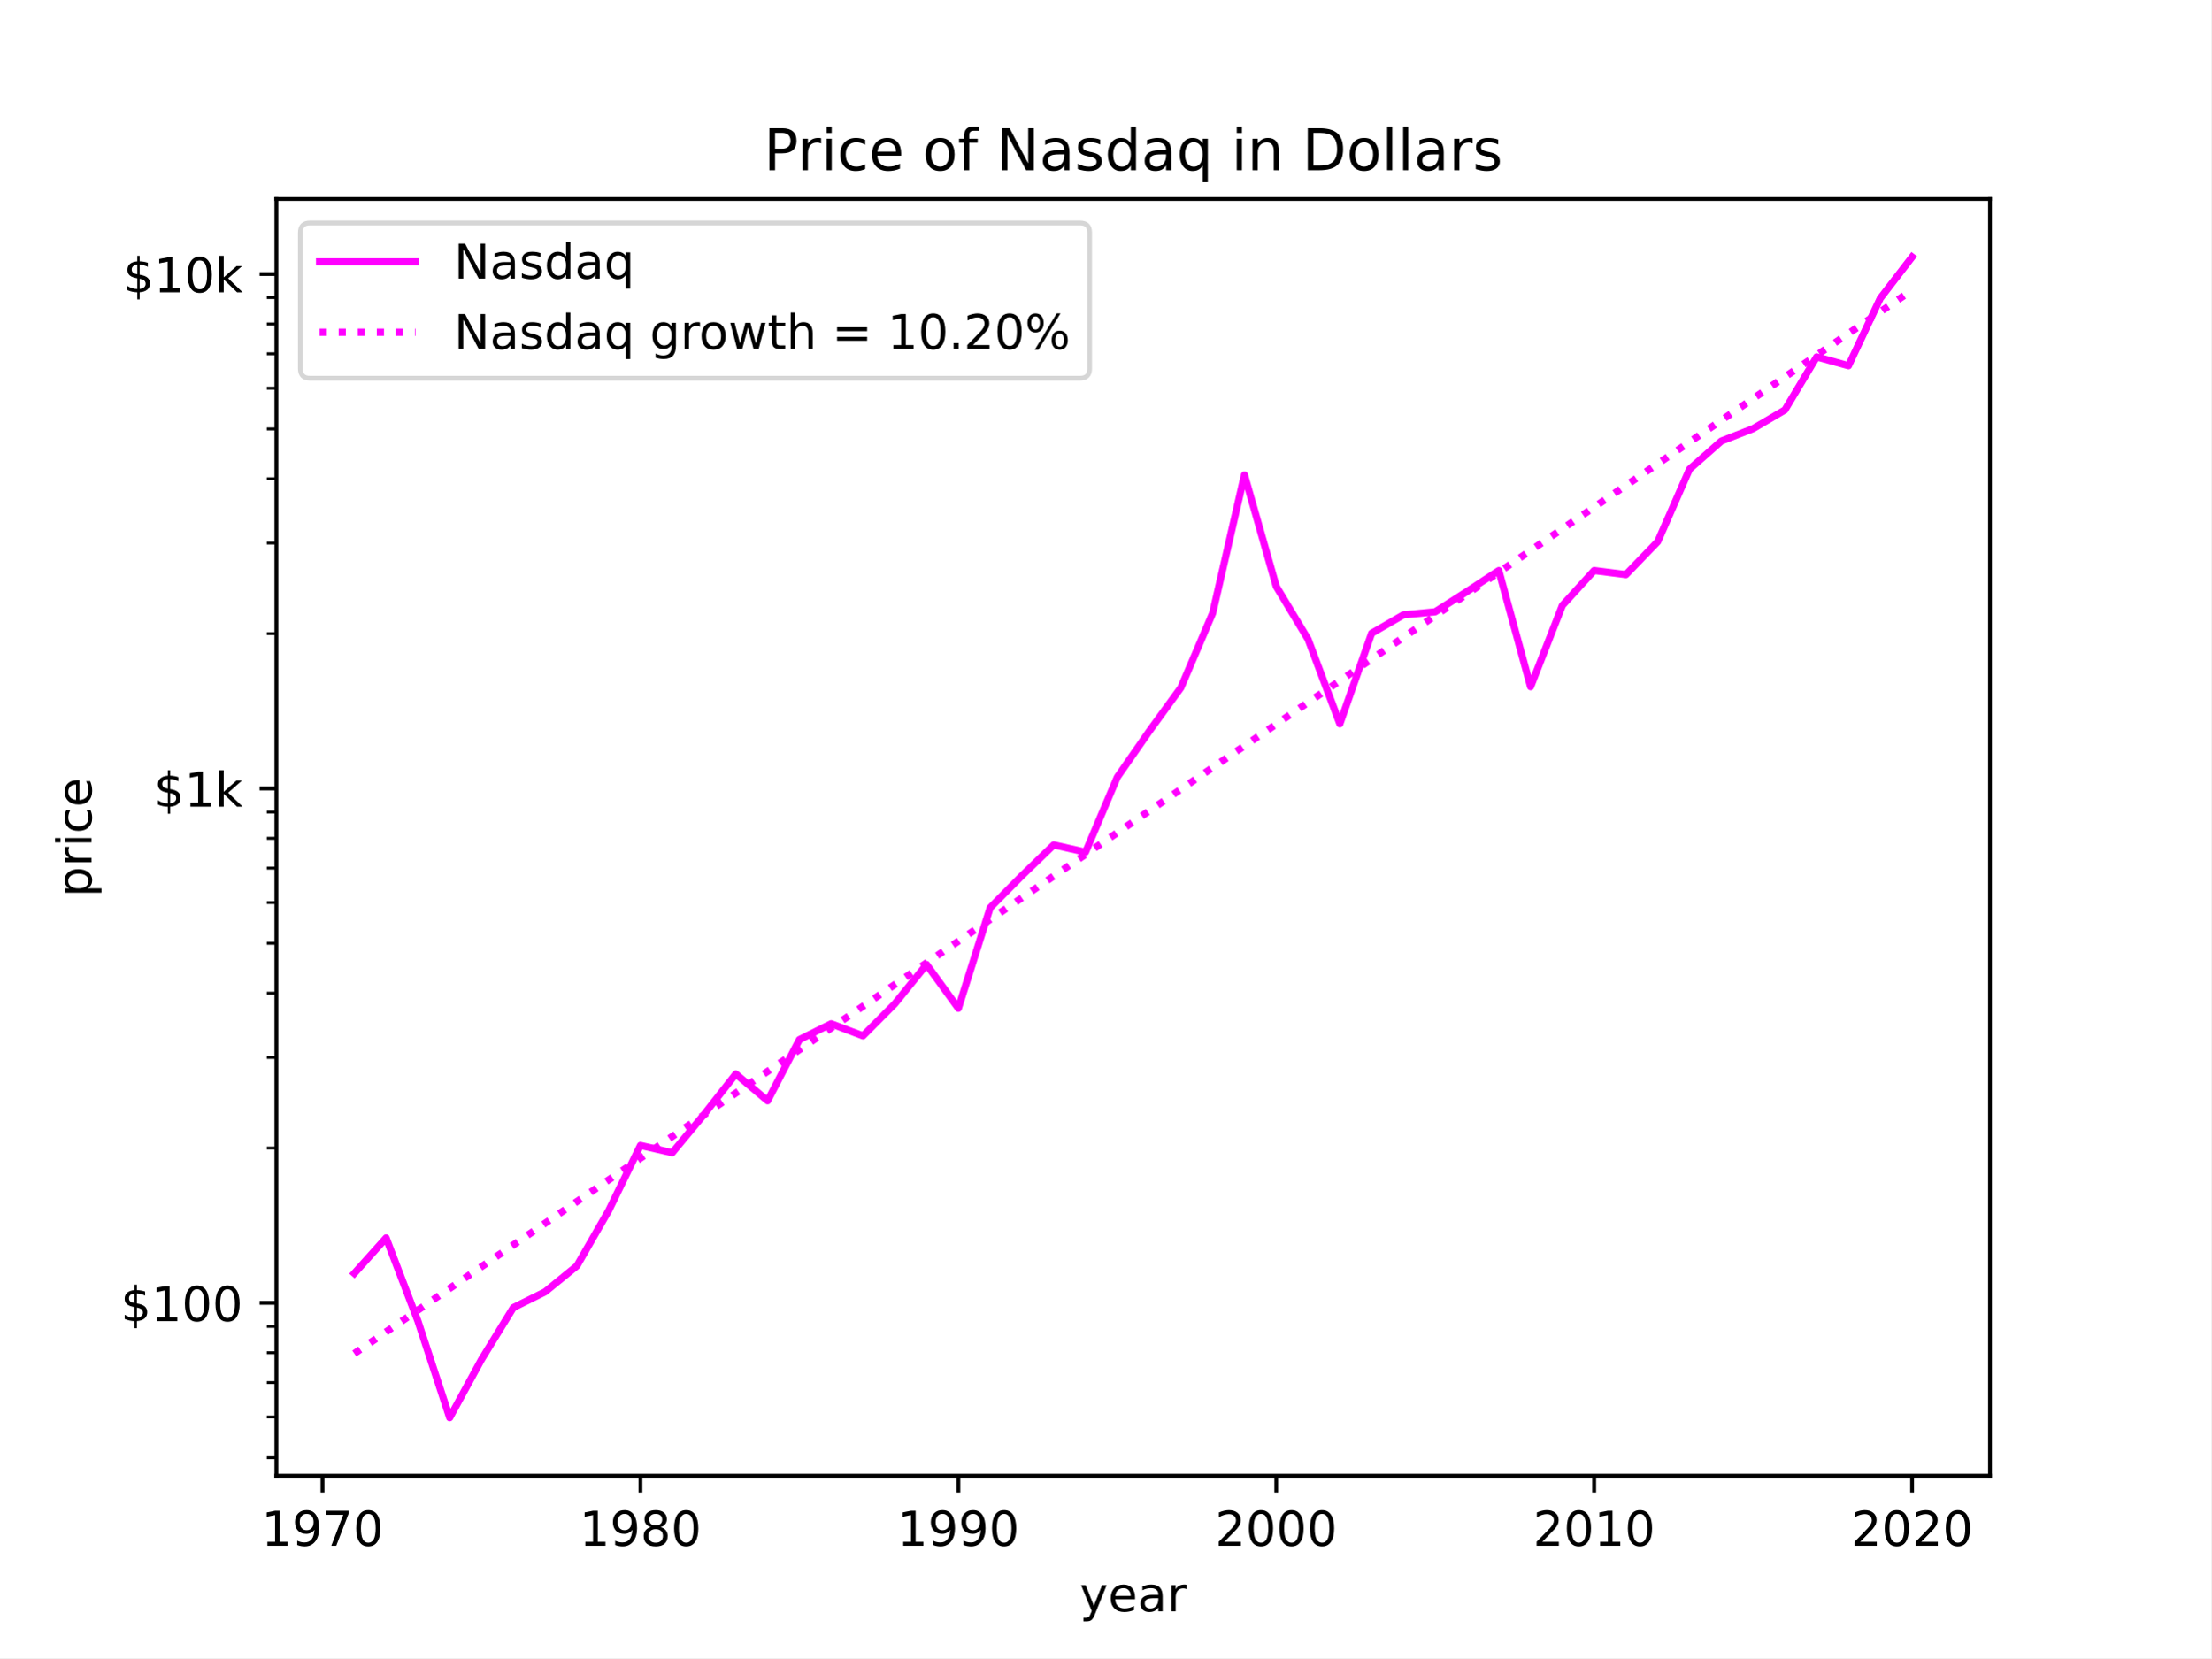
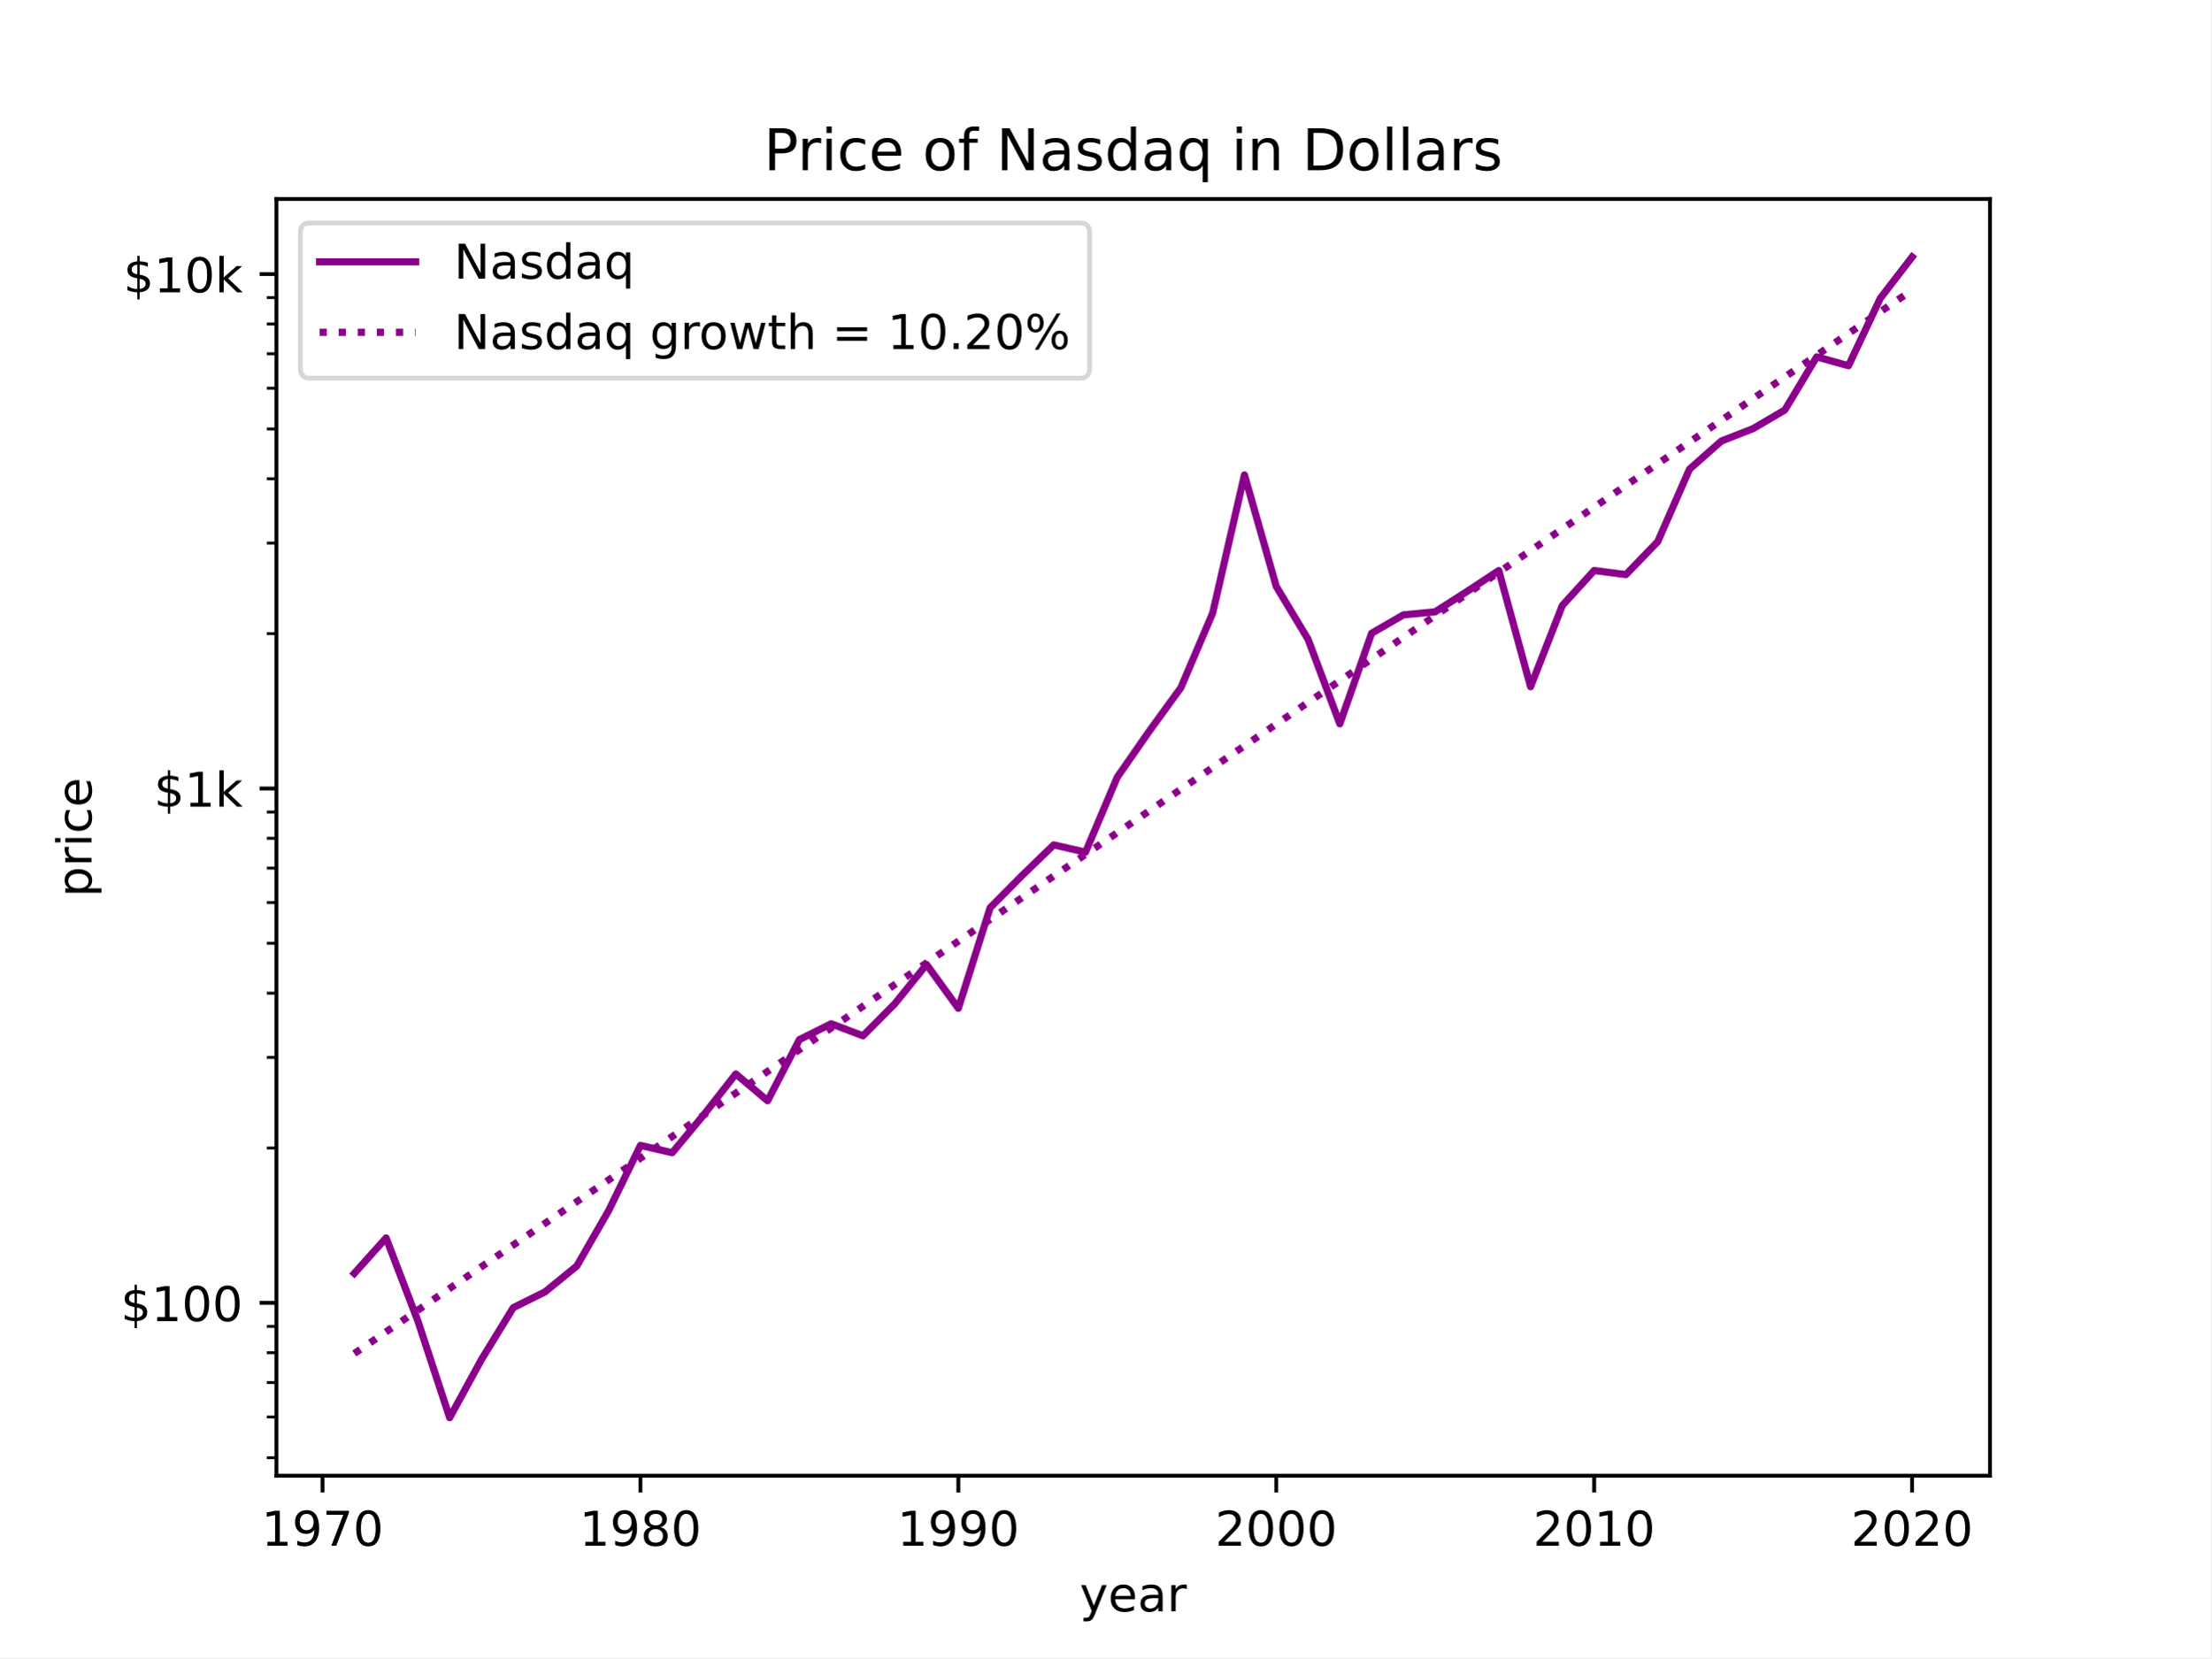
<svg xmlns="http://www.w3.org/2000/svg" xmlns:xlink="http://www.w3.org/1999/xlink" height="345.6pt" version="1.1" viewBox="0 0 460.8 345.6" width="460.8pt">
  <defs>
    <style type="text/css">
*{stroke-linecap:butt;stroke-linejoin:round;}
  </style>
  </defs>
  <g id="figure_1">
    <g id="patch_1">
      <path d="M 0 345.6  L 460.8 345.6  L 460.8 0  L 0 0  z " style="fill:#ffffff;" />
    </g>
    <g id="axes_1">
      <g id="patch_2">
        <path d="M 57.6 307.584  L 414.72 307.584  L 414.72 41.472  L 57.6 41.472  z " style="fill:#ffffff;" />
      </g>
      <g id="matplotlib.axis_1">
        <g id="xtick_1">
          <g id="line2d_1">
            <defs>
-               <path d="M 0 0  L 0 3.5  " id="m832fbf9aad" style="stroke:#000000;stroke-width:0.8;" />
-             </defs>
-             <g>
-               <use style="stroke:#000000;stroke-width:0.8;" x="67.207" xlink:href="#m832fbf9aad" y="307.584" />
+               <path d="M 0 0  L 0 3.5  " id="m0e9dfdb97e" style="stroke:#000000;stroke-width:0.8;" />
+             </defs>
+             <g>
+               <use style="stroke:#000000;stroke-width:0.8;" x="67.207" xlink:href="#m0e9dfdb97e" y="307.584" />
            </g>
          </g>
          <g id="text_1">
            <defs>
              <path d="M 12.406 8.297  L 28.516 8.297  L 28.516 63.922  L 10.984 60.406  L 10.984 69.391  L 28.422 72.906  L 38.281 72.906  L 38.281 8.297  L 54.391 8.297  L 54.391 0  L 12.406 0  z " id="DejaVuSans-49" />
              <path d="M 10.984 1.516  L 10.984 10.5  Q 14.703 8.734 18.5 7.812  Q 22.312 6.891 25.984 6.891  Q 35.75 6.891 40.891 13.453  Q 46.047 20.016 46.781 33.406  Q 43.953 29.203 39.594 26.953  Q 35.25 24.703 29.984 24.703  Q 19.047 24.703 12.672 31.312  Q 6.297 37.938 6.297 49.422  Q 6.297 60.641 12.938 67.422  Q 19.578 74.219 30.609 74.219  Q 43.266 74.219 49.922 64.516  Q 56.594 54.828 56.594 36.375  Q 56.594 19.141 48.406 8.859  Q 40.234 -1.422 26.422 -1.422  Q 22.703 -1.422 18.891 -0.688  Q 15.094 0.047 10.984 1.516  z M 30.609 32.422  Q 37.25 32.422 41.125 36.953  Q 45.016 41.5 45.016 49.422  Q 45.016 57.281 41.125 61.844  Q 37.25 66.406 30.609 66.406  Q 23.969 66.406 20.094 61.844  Q 16.219 57.281 16.219 49.422  Q 16.219 41.5 20.094 36.953  Q 23.969 32.422 30.609 32.422  z " id="DejaVuSans-57" />
              <path d="M 8.203 72.906  L 55.078 72.906  L 55.078 68.703  L 28.609 0  L 18.312 0  L 43.219 64.594  L 8.203 64.594  z " id="DejaVuSans-55" />
              <path d="M 31.781 66.406  Q 24.172 66.406 20.328 58.906  Q 16.5 51.422 16.5 36.375  Q 16.5 21.391 20.328 13.891  Q 24.172 6.391 31.781 6.391  Q 39.453 6.391 43.281 13.891  Q 47.125 21.391 47.125 36.375  Q 47.125 51.422 43.281 58.906  Q 39.453 66.406 31.781 66.406  z M 31.781 74.219  Q 44.047 74.219 50.516 64.516  Q 56.984 54.828 56.984 36.375  Q 56.984 17.969 50.516 8.266  Q 44.047 -1.422 31.781 -1.422  Q 19.531 -1.422 13.062 8.266  Q 6.594 17.969 6.594 36.375  Q 6.594 54.828 13.062 64.516  Q 19.531 74.219 31.781 74.219  z " id="DejaVuSans-48" />
            </defs>
            <g transform="translate(54.48212 322.1824)scale(0.1 -0.1)">
              <use xlink:href="#DejaVuSans-49" />
              <use x="63.623" xlink:href="#DejaVuSans-57" />
              <use x="127.246" xlink:href="#DejaVuSans-55" />
              <use x="190.869" xlink:href="#DejaVuSans-48" />
            </g>
          </g>
        </g>
        <g id="xtick_2">
          <g id="line2d_2">
            <g>
-               <use style="stroke:#000000;stroke-width:0.8;" x="133.463" xlink:href="#m832fbf9aad" y="307.584" />
+               <use style="stroke:#000000;stroke-width:0.8;" x="133.463" xlink:href="#m0e9dfdb97e" y="307.584" />
            </g>
          </g>
          <g id="text_2">
            <defs>
              <path d="M 31.781 34.625  Q 24.75 34.625 20.719 30.859  Q 16.703 27.094 16.703 20.516  Q 16.703 13.922 20.719 10.156  Q 24.75 6.391 31.781 6.391  Q 38.812 6.391 42.859 10.172  Q 46.922 13.969 46.922 20.516  Q 46.922 27.094 42.891 30.859  Q 38.875 34.625 31.781 34.625  z M 21.922 38.812  Q 15.578 40.375 12.031 44.719  Q 8.5 49.078 8.5 55.328  Q 8.5 64.062 14.719 69.141  Q 20.953 74.219 31.781 74.219  Q 42.672 74.219 48.875 69.141  Q 55.078 64.062 55.078 55.328  Q 55.078 49.078 51.531 44.719  Q 48 40.375 41.703 38.812  Q 48.828 37.156 52.797 32.312  Q 56.781 27.484 56.781 20.516  Q 56.781 9.906 50.312 4.234  Q 43.844 -1.422 31.781 -1.422  Q 19.734 -1.422 13.25 4.234  Q 6.781 9.906 6.781 20.516  Q 6.781 27.484 10.781 32.312  Q 14.797 37.156 21.922 38.812  z M 18.312 54.391  Q 18.312 48.734 21.844 45.562  Q 25.391 42.391 31.781 42.391  Q 38.141 42.391 41.719 45.562  Q 45.312 48.734 45.312 54.391  Q 45.312 60.062 41.719 63.234  Q 38.141 66.406 31.781 66.406  Q 25.391 66.406 21.844 63.234  Q 18.312 60.062 18.312 54.391  z " id="DejaVuSans-56" />
            </defs>
            <g transform="translate(120.7382 322.1824)scale(0.1 -0.1)">
              <use xlink:href="#DejaVuSans-49" />
              <use x="63.623" xlink:href="#DejaVuSans-57" />
              <use x="127.246" xlink:href="#DejaVuSans-56" />
              <use x="190.869" xlink:href="#DejaVuSans-48" />
            </g>
          </g>
        </g>
        <g id="xtick_3">
          <g id="line2d_3">
            <g>
-               <use style="stroke:#000000;stroke-width:0.8;" x="199.719" xlink:href="#m832fbf9aad" y="307.584" />
+               <use style="stroke:#000000;stroke-width:0.8;" x="199.719" xlink:href="#m0e9dfdb97e" y="307.584" />
            </g>
          </g>
          <g id="text_3">
            <g transform="translate(186.9942 322.1824)scale(0.1 -0.1)">
              <use xlink:href="#DejaVuSans-49" />
              <use x="63.623" xlink:href="#DejaVuSans-57" />
              <use x="127.246" xlink:href="#DejaVuSans-57" />
              <use x="190.869" xlink:href="#DejaVuSans-48" />
            </g>
          </g>
        </g>
        <g id="xtick_4">
          <g id="line2d_4">
            <g>
-               <use style="stroke:#000000;stroke-width:0.8;" x="265.975" xlink:href="#m832fbf9aad" y="307.584" />
+               <use style="stroke:#000000;stroke-width:0.8;" x="265.975" xlink:href="#m0e9dfdb97e" y="307.584" />
            </g>
          </g>
          <g id="text_4">
            <defs>
              <path d="M 19.188 8.297  L 53.609 8.297  L 53.609 0  L 7.328 0  L 7.328 8.297  Q 12.938 14.109 22.625 23.891  Q 32.328 33.688 34.812 36.531  Q 39.547 41.844 41.422 45.531  Q 43.312 49.219 43.312 52.781  Q 43.312 58.594 39.234 62.25  Q 35.156 65.922 28.609 65.922  Q 23.969 65.922 18.812 64.312  Q 13.672 62.703 7.812 59.422  L 7.812 69.391  Q 13.766 71.781 18.938 73  Q 24.125 74.219 28.422 74.219  Q 39.75 74.219 46.484 68.547  Q 53.219 62.891 53.219 53.422  Q 53.219 48.922 51.531 44.891  Q 49.859 40.875 45.406 35.406  Q 44.188 33.984 37.641 27.219  Q 31.109 20.453 19.188 8.297  z " id="DejaVuSans-50" />
            </defs>
            <g transform="translate(253.2502 322.1824)scale(0.1 -0.1)">
              <use xlink:href="#DejaVuSans-50" />
              <use x="63.623" xlink:href="#DejaVuSans-48" />
              <use x="127.246" xlink:href="#DejaVuSans-48" />
              <use x="190.869" xlink:href="#DejaVuSans-48" />
            </g>
          </g>
        </g>
        <g id="xtick_5">
          <g id="line2d_5">
            <g>
-               <use style="stroke:#000000;stroke-width:0.8;" x="332.231" xlink:href="#m832fbf9aad" y="307.584" />
+               <use style="stroke:#000000;stroke-width:0.8;" x="332.231" xlink:href="#m0e9dfdb97e" y="307.584" />
            </g>
          </g>
          <g id="text_5">
            <g transform="translate(319.5062 322.1824)scale(0.1 -0.1)">
              <use xlink:href="#DejaVuSans-50" />
              <use x="63.623" xlink:href="#DejaVuSans-48" />
              <use x="127.246" xlink:href="#DejaVuSans-49" />
              <use x="190.869" xlink:href="#DejaVuSans-48" />
            </g>
          </g>
        </g>
        <g id="xtick_6">
          <g id="line2d_6">
            <g>
-               <use style="stroke:#000000;stroke-width:0.8;" x="398.487" xlink:href="#m832fbf9aad" y="307.584" />
+               <use style="stroke:#000000;stroke-width:0.8;" x="398.487" xlink:href="#m0e9dfdb97e" y="307.584" />
            </g>
          </g>
          <g id="text_6">
            <g transform="translate(385.7623 322.1824)scale(0.1 -0.1)">
              <use xlink:href="#DejaVuSans-50" />
              <use x="63.623" xlink:href="#DejaVuSans-48" />
              <use x="127.246" xlink:href="#DejaVuSans-50" />
              <use x="190.869" xlink:href="#DejaVuSans-48" />
            </g>
          </g>
        </g>
        <g id="text_7">
          <defs>
            <path d="M 32.172 -5.078  Q 28.375 -14.844 24.75 -17.812  Q 21.141 -20.797 15.094 -20.797  L 7.906 -20.797  L 7.906 -13.281  L 13.188 -13.281  Q 16.891 -13.281 18.938 -11.516  Q 21 -9.766 23.484 -3.219  L 25.094 0.875  L 2.984 54.688  L 12.5 54.688  L 29.594 11.922  L 46.688 54.688  L 56.203 54.688  z " id="DejaVuSans-121" />
            <path d="M 56.203 29.594  L 56.203 25.203  L 14.891 25.203  Q 15.484 15.922 20.484 11.062  Q 25.484 6.203 34.422 6.203  Q 39.594 6.203 44.453 7.469  Q 49.312 8.734 54.109 11.281  L 54.109 2.781  Q 49.266 0.734 44.188 -0.344  Q 39.109 -1.422 33.891 -1.422  Q 20.797 -1.422 13.156 6.188  Q 5.516 13.812 5.516 26.812  Q 5.516 40.234 12.766 48.109  Q 20.016 56 32.328 56  Q 43.359 56 49.781 48.891  Q 56.203 41.797 56.203 29.594  z M 47.219 32.234  Q 47.125 39.594 43.094 43.984  Q 39.062 48.391 32.422 48.391  Q 24.906 48.391 20.391 44.141  Q 15.875 39.891 15.188 32.172  z " id="DejaVuSans-101" />
            <path d="M 34.281 27.484  Q 23.391 27.484 19.188 25  Q 14.984 22.516 14.984 16.5  Q 14.984 11.719 18.141 8.906  Q 21.297 6.109 26.703 6.109  Q 34.188 6.109 38.703 11.406  Q 43.219 16.703 43.219 25.484  L 43.219 27.484  z M 52.203 31.203  L 52.203 0  L 43.219 0  L 43.219 8.297  Q 40.141 3.328 35.547 0.953  Q 30.953 -1.422 24.312 -1.422  Q 15.922 -1.422 10.953 3.297  Q 6 8.016 6 15.922  Q 6 25.141 12.172 29.828  Q 18.359 34.516 30.609 34.516  L 43.219 34.516  L 43.219 35.406  Q 43.219 41.609 39.141 45  Q 35.062 48.391 27.688 48.391  Q 23 48.391 18.547 47.266  Q 14.109 46.141 10.016 43.891  L 10.016 52.203  Q 14.938 54.109 19.578 55.047  Q 24.219 56 28.609 56  Q 40.484 56 46.344 49.844  Q 52.203 43.703 52.203 31.203  z " id="DejaVuSans-97" />
            <path d="M 41.109 46.297  Q 39.594 47.172 37.812 47.578  Q 36.031 48 33.891 48  Q 26.266 48 22.188 43.047  Q 18.109 38.094 18.109 28.812  L 18.109 0  L 9.078 0  L 9.078 54.688  L 18.109 54.688  L 18.109 46.188  Q 20.953 51.172 25.484 53.578  Q 30.031 56 36.531 56  Q 37.453 56 38.578 55.875  Q 39.703 55.766 41.062 55.516  z " id="DejaVuSans-114" />
          </defs>
          <g transform="translate(225.0045 335.8606)scale(0.1 -0.1)">
            <use xlink:href="#DejaVuSans-121" />
            <use x="59.18" xlink:href="#DejaVuSans-101" />
            <use x="120.703" xlink:href="#DejaVuSans-97" />
            <use x="181.982" xlink:href="#DejaVuSans-114" />
          </g>
        </g>
      </g>
      <g id="matplotlib.axis_2">
        <g id="ytick_1">
          <g id="line2d_7">
            <defs>
-               <path d="M 0 0  L -3.5 0  " id="m1754d39660" style="stroke:#000000;stroke-width:0.8;" />
-             </defs>
-             <g>
-               <use style="stroke:#000000;stroke-width:0.8;" x="57.6" xlink:href="#m1754d39660" y="271.562" />
+               <path d="M 0 0  L -3.5 0  " id="m3ddc113b30" style="stroke:#000000;stroke-width:0.8;" />
+             </defs>
+             <g>
+               <use style="stroke:#000000;stroke-width:0.8;" x="57.6" xlink:href="#m3ddc113b30" y="271.562" />
            </g>
          </g>
          <g id="text_8">
            <defs>
              <path d="M 33.797 -14.703  L 28.906 -14.703  L 28.859 0  Q 23.734 0.094 18.609 1.188  Q 13.484 2.297 8.297 4.5  L 8.297 13.281  Q 13.281 10.156 18.375 8.562  Q 23.484 6.984 28.906 6.938  L 28.906 29.203  Q 18.109 30.953 13.203 35.156  Q 8.297 39.359 8.297 46.688  Q 8.297 54.641 13.625 59.219  Q 18.953 63.812 28.906 64.5  L 28.906 75.984  L 33.797 75.984  L 33.797 64.656  Q 38.328 64.453 42.578 63.688  Q 46.828 62.938 50.875 61.625  L 50.875 53.078  Q 46.828 55.125 42.547 56.25  Q 38.281 57.375 33.797 57.562  L 33.797 36.719  Q 44.875 35.016 50.094 30.609  Q 55.328 26.219 55.328 18.609  Q 55.328 10.359 49.781 5.594  Q 44.234 0.828 33.797 0.094  z M 28.906 37.594  L 28.906 57.625  Q 23.25 56.984 20.266 54.391  Q 17.281 51.812 17.281 47.516  Q 17.281 43.312 20.031 40.969  Q 22.797 38.625 28.906 37.594  z M 33.797 28.219  L 33.797 7.078  Q 39.984 7.906 43.141 10.594  Q 46.297 13.281 46.297 17.672  Q 46.297 21.969 43.281 24.5  Q 40.281 27.047 33.797 28.219  z " id="DejaVuSans-36" />
            </defs>
            <g transform="translate(25.15 275.3608)scale(0.1 -0.1)">
              <use xlink:href="#DejaVuSans-36" />
              <use x="63.623" xlink:href="#DejaVuSans-49" />
              <use x="127.246" xlink:href="#DejaVuSans-48" />
              <use x="190.869" xlink:href="#DejaVuSans-48" />
            </g>
          </g>
        </g>
        <g id="ytick_2">
          <g id="line2d_8">
            <g>
-               <use style="stroke:#000000;stroke-width:0.8;" x="57.6" xlink:href="#m1754d39660" y="164.342" />
+               <use style="stroke:#000000;stroke-width:0.8;" x="57.6" xlink:href="#m3ddc113b30" y="164.342" />
            </g>
          </g>
          <g id="text_9">
            <defs>
              <path d="M 9.078 75.984  L 18.109 75.984  L 18.109 31.109  L 44.922 54.688  L 56.391 54.688  L 27.391 29.109  L 57.625 0  L 45.906 0  L 18.109 26.703  L 18.109 0  L 9.078 0  z " id="DejaVuSans-107" />
            </defs>
            <g transform="translate(32.08438 168.1414)scale(0.1 -0.1)">
              <use xlink:href="#DejaVuSans-36" />
              <use x="63.623" xlink:href="#DejaVuSans-49" />
              <use x="127.246" xlink:href="#DejaVuSans-107" />
            </g>
          </g>
        </g>
        <g id="ytick_3">
          <g id="line2d_9">
            <g>
-               <use style="stroke:#000000;stroke-width:0.8;" x="57.6" xlink:href="#m1754d39660" y="57.123" />
+               <use style="stroke:#000000;stroke-width:0.8;" x="57.6" xlink:href="#m3ddc113b30" y="57.123" />
            </g>
          </g>
          <g id="text_10">
            <g transform="translate(25.72188 60.92191)scale(0.1 -0.1)">
              <use xlink:href="#DejaVuSans-36" />
              <use x="63.623" xlink:href="#DejaVuSans-49" />
              <use x="127.246" xlink:href="#DejaVuSans-48" />
              <use x="190.869" xlink:href="#DejaVuSans-107" />
            </g>
          </g>
        </g>
        <g id="ytick_4">
          <g id="line2d_10">
            <defs>
-               <path d="M 0 0  L -2 0  " id="m73623a3e72" style="stroke:#000000;stroke-width:0.6;" />
-             </defs>
-             <g>
-               <use style="stroke:#000000;stroke-width:0.6;" x="57.6" xlink:href="#m73623a3e72" y="303.838" />
+               <path d="M 0 0  L -2 0  " id="m6cf0965564" style="stroke:#000000;stroke-width:0.6;" />
+             </defs>
+             <g>
+               <use style="stroke:#000000;stroke-width:0.6;" x="57.6" xlink:href="#m6cf0965564" y="303.838" />
            </g>
          </g>
        </g>
        <g id="ytick_5">
          <g id="line2d_11">
            <g>
-               <use style="stroke:#000000;stroke-width:0.6;" x="57.6" xlink:href="#m73623a3e72" y="295.348" />
+               <use style="stroke:#000000;stroke-width:0.6;" x="57.6" xlink:href="#m6cf0965564" y="295.348" />
            </g>
          </g>
        </g>
        <g id="ytick_6">
          <g id="line2d_12">
            <g>
-               <use style="stroke:#000000;stroke-width:0.6;" x="57.6" xlink:href="#m73623a3e72" y="288.17" />
+               <use style="stroke:#000000;stroke-width:0.6;" x="57.6" xlink:href="#m6cf0965564" y="288.17" />
            </g>
          </g>
        </g>
        <g id="ytick_7">
          <g id="line2d_13">
            <g>
-               <use style="stroke:#000000;stroke-width:0.6;" x="57.6" xlink:href="#m73623a3e72" y="281.952" />
+               <use style="stroke:#000000;stroke-width:0.6;" x="57.6" xlink:href="#m6cf0965564" y="281.952" />
            </g>
          </g>
        </g>
        <g id="ytick_8">
          <g id="line2d_14">
            <g>
-               <use style="stroke:#000000;stroke-width:0.6;" x="57.6" xlink:href="#m73623a3e72" y="276.468" />
+               <use style="stroke:#000000;stroke-width:0.6;" x="57.6" xlink:href="#m6cf0965564" y="276.468" />
            </g>
          </g>
        </g>
        <g id="ytick_9">
          <g id="line2d_15">
            <g>
-               <use style="stroke:#000000;stroke-width:0.6;" x="57.6" xlink:href="#m73623a3e72" y="239.285" />
+               <use style="stroke:#000000;stroke-width:0.6;" x="57.6" xlink:href="#m6cf0965564" y="239.285" />
            </g>
          </g>
        </g>
        <g id="ytick_10">
          <g id="line2d_16">
            <g>
-               <use style="stroke:#000000;stroke-width:0.6;" x="57.6" xlink:href="#m73623a3e72" y="220.405" />
+               <use style="stroke:#000000;stroke-width:0.6;" x="57.6" xlink:href="#m6cf0965564" y="220.405" />
            </g>
          </g>
        </g>
        <g id="ytick_11">
          <g id="line2d_17">
            <g>
-               <use style="stroke:#000000;stroke-width:0.6;" x="57.6" xlink:href="#m73623a3e72" y="207.009" />
+               <use style="stroke:#000000;stroke-width:0.6;" x="57.6" xlink:href="#m6cf0965564" y="207.009" />
            </g>
          </g>
        </g>
        <g id="ytick_12">
          <g id="line2d_18">
            <g>
-               <use style="stroke:#000000;stroke-width:0.6;" x="57.6" xlink:href="#m73623a3e72" y="196.618" />
+               <use style="stroke:#000000;stroke-width:0.6;" x="57.6" xlink:href="#m6cf0965564" y="196.618" />
            </g>
          </g>
        </g>
        <g id="ytick_13">
          <g id="line2d_19">
            <g>
-               <use style="stroke:#000000;stroke-width:0.6;" x="57.6" xlink:href="#m73623a3e72" y="188.129" />
+               <use style="stroke:#000000;stroke-width:0.6;" x="57.6" xlink:href="#m6cf0965564" y="188.129" />
            </g>
          </g>
        </g>
        <g id="ytick_14">
          <g id="line2d_20">
            <g>
-               <use style="stroke:#000000;stroke-width:0.6;" x="57.6" xlink:href="#m73623a3e72" y="180.951" />
+               <use style="stroke:#000000;stroke-width:0.6;" x="57.6" xlink:href="#m6cf0965564" y="180.951" />
            </g>
          </g>
        </g>
        <g id="ytick_15">
          <g id="line2d_21">
            <g>
-               <use style="stroke:#000000;stroke-width:0.6;" x="57.6" xlink:href="#m73623a3e72" y="174.733" />
+               <use style="stroke:#000000;stroke-width:0.6;" x="57.6" xlink:href="#m6cf0965564" y="174.733" />
            </g>
          </g>
        </g>
        <g id="ytick_16">
          <g id="line2d_22">
            <g>
-               <use style="stroke:#000000;stroke-width:0.6;" x="57.6" xlink:href="#m73623a3e72" y="169.248" />
+               <use style="stroke:#000000;stroke-width:0.6;" x="57.6" xlink:href="#m6cf0965564" y="169.248" />
            </g>
          </g>
        </g>
        <g id="ytick_17">
          <g id="line2d_23">
            <g>
-               <use style="stroke:#000000;stroke-width:0.6;" x="57.6" xlink:href="#m73623a3e72" y="132.066" />
+               <use style="stroke:#000000;stroke-width:0.6;" x="57.6" xlink:href="#m6cf0965564" y="132.066" />
            </g>
          </g>
        </g>
        <g id="ytick_18">
          <g id="line2d_24">
            <g>
-               <use style="stroke:#000000;stroke-width:0.6;" x="57.6" xlink:href="#m73623a3e72" y="113.185" />
+               <use style="stroke:#000000;stroke-width:0.6;" x="57.6" xlink:href="#m6cf0965564" y="113.185" />
            </g>
          </g>
        </g>
        <g id="ytick_19">
          <g id="line2d_25">
            <g>
-               <use style="stroke:#000000;stroke-width:0.6;" x="57.6" xlink:href="#m73623a3e72" y="99.79" />
+               <use style="stroke:#000000;stroke-width:0.6;" x="57.6" xlink:href="#m6cf0965564" y="99.79" />
            </g>
          </g>
        </g>
        <g id="ytick_20">
          <g id="line2d_26">
            <g>
-               <use style="stroke:#000000;stroke-width:0.6;" x="57.6" xlink:href="#m73623a3e72" y="89.399" />
+               <use style="stroke:#000000;stroke-width:0.6;" x="57.6" xlink:href="#m6cf0965564" y="89.399" />
            </g>
          </g>
        </g>
        <g id="ytick_21">
          <g id="line2d_27">
            <g>
-               <use style="stroke:#000000;stroke-width:0.6;" x="57.6" xlink:href="#m73623a3e72" y="80.909" />
+               <use style="stroke:#000000;stroke-width:0.6;" x="57.6" xlink:href="#m6cf0965564" y="80.909" />
            </g>
          </g>
        </g>
        <g id="ytick_22">
          <g id="line2d_28">
            <g>
-               <use style="stroke:#000000;stroke-width:0.6;" x="57.6" xlink:href="#m73623a3e72" y="73.731" />
+               <use style="stroke:#000000;stroke-width:0.6;" x="57.6" xlink:href="#m6cf0965564" y="73.731" />
            </g>
          </g>
        </g>
        <g id="ytick_23">
          <g id="line2d_29">
            <g>
-               <use style="stroke:#000000;stroke-width:0.6;" x="57.6" xlink:href="#m73623a3e72" y="67.513" />
+               <use style="stroke:#000000;stroke-width:0.6;" x="57.6" xlink:href="#m6cf0965564" y="67.513" />
            </g>
          </g>
        </g>
        <g id="ytick_24">
          <g id="line2d_30">
            <g>
-               <use style="stroke:#000000;stroke-width:0.6;" x="57.6" xlink:href="#m73623a3e72" y="62.029" />
+               <use style="stroke:#000000;stroke-width:0.6;" x="57.6" xlink:href="#m6cf0965564" y="62.029" />
            </g>
          </g>
        </g>
        <g id="text_11">
          <defs>
            <path d="M 18.109 8.203  L 18.109 -20.797  L 9.078 -20.797  L 9.078 54.688  L 18.109 54.688  L 18.109 46.391  Q 20.953 51.266 25.266 53.625  Q 29.594 56 35.594 56  Q 45.562 56 51.781 48.094  Q 58.016 40.188 58.016 27.297  Q 58.016 14.406 51.781 6.484  Q 45.562 -1.422 35.594 -1.422  Q 29.594 -1.422 25.266 0.953  Q 20.953 3.328 18.109 8.203  z M 48.688 27.297  Q 48.688 37.203 44.609 42.844  Q 40.531 48.484 33.406 48.484  Q 26.266 48.484 22.188 42.844  Q 18.109 37.203 18.109 27.297  Q 18.109 17.391 22.188 11.75  Q 26.266 6.109 33.406 6.109  Q 40.531 6.109 44.609 11.75  Q 48.688 17.391 48.688 27.297  z " id="DejaVuSans-112" />
            <path d="M 9.422 54.688  L 18.406 54.688  L 18.406 0  L 9.422 0  z M 9.422 75.984  L 18.406 75.984  L 18.406 64.594  L 9.422 64.594  z " id="DejaVuSans-105" />
            <path d="M 48.781 52.594  L 48.781 44.188  Q 44.969 46.297 41.141 47.344  Q 37.312 48.391 33.406 48.391  Q 24.656 48.391 19.812 42.844  Q 14.984 37.312 14.984 27.297  Q 14.984 17.281 19.812 11.734  Q 24.656 6.203 33.406 6.203  Q 37.312 6.203 41.141 7.25  Q 44.969 8.297 48.781 10.406  L 48.781 2.094  Q 45.016 0.344 40.984 -0.531  Q 36.969 -1.422 32.422 -1.422  Q 20.062 -1.422 12.781 6.344  Q 5.516 14.109 5.516 27.297  Q 5.516 40.672 12.859 48.328  Q 20.219 56 33.016 56  Q 37.156 56 41.109 55.141  Q 45.062 54.297 48.781 52.594  z " id="DejaVuSans-99" />
          </defs>
          <g transform="translate(19.07031 186.9725)rotate(-90)scale(0.1 -0.1)">
            <use xlink:href="#DejaVuSans-112" />
            <use x="63.477" xlink:href="#DejaVuSans-114" />
            <use x="104.59" xlink:href="#DejaVuSans-105" />
            <use x="132.373" xlink:href="#DejaVuSans-99" />
            <use x="187.354" xlink:href="#DejaVuSans-101" />
          </g>
        </g>
      </g>
      <g id="line2d_31">
-         <path clip-path="url(#pe97f9d2a9b)" d="M 73.833 265.411  L 80.458 258.027  L 87.084 275.348  L 93.71 295.488  L 100.335 283.359  L 106.961 272.559  L 113.586 269.268  L 120.212 263.862  L 126.838 252.329  L 133.463 238.744  L 140.089 240.264  L 146.714 232.292  L 153.34 223.851  L 159.966 229.438  L 166.591 216.692  L 173.217 213.387  L 179.842 215.896  L 186.468 209.226  L 193.094 201.03  L 199.719 210.164  L 206.345 189.201  L 212.97 182.51  L 219.596 176.103  L 226.222 177.616  L 232.847 161.976  L 239.473 152.448  L 246.098 143.328  L 252.724 127.783  L 259.35 98.99  L 265.975 122.228  L 272.601 133.235  L 279.226 150.87  L 285.852 131.987  L 292.478 128.151  L 299.103 127.515  L 305.729 123.28  L 312.354 118.922  L 318.98 143.13  L 325.606 126.187  L 332.231 118.912  L 338.857 119.757  L 345.482 112.884  L 352.108 97.778  L 358.734 91.924  L 365.359 89.33  L 371.985 85.433  L 378.61 74.378  L 385.236 76.223  L 391.862 62.171  L 398.487 53.568  " style="fill:none;stroke:#ff00ff;stroke-linecap:square;stroke-width:1.5;" />
+         <path clip-path="url(#p9c49332160)" d="M 73.833 265.411  L 80.458 258.027  L 87.084 275.348  L 93.71 295.488  L 100.335 283.359  L 106.961 272.559  L 113.586 269.268  L 120.212 263.862  L 126.838 252.329  L 133.463 238.744  L 140.089 240.264  L 146.714 232.292  L 153.34 223.851  L 159.966 229.438  L 166.591 216.692  L 173.217 213.387  L 179.842 215.896  L 186.468 209.226  L 193.094 201.03  L 199.719 210.164  L 206.345 189.201  L 212.97 182.51  L 219.596 176.103  L 226.222 177.616  L 232.847 161.976  L 239.473 152.448  L 246.098 143.328  L 252.724 127.783  L 259.35 98.99  L 265.975 122.228  L 272.601 133.235  L 279.226 150.87  L 285.852 131.987  L 292.478 128.151  L 299.103 127.515  L 305.729 123.28  L 312.354 118.922  L 318.98 143.13  L 325.606 126.187  L 332.231 118.912  L 338.857 119.757  L 345.482 112.884  L 352.108 97.778  L 358.734 91.924  L 365.359 89.33  L 371.985 85.433  L 378.61 74.378  L 385.236 76.223  L 391.862 62.171  L 398.487 53.568  " style="fill:none;stroke:#8b008b;stroke-linecap:square;stroke-width:1.5;" />
      </g>
      <g id="line2d_32">
-         <path clip-path="url(#pe97f9d2a9b)" d="M 73.833 282.121  L 80.458 277.597  L 87.084 273.073  L 93.71 268.549  L 100.335 264.026  L 106.961 259.502  L 113.586 254.978  L 120.212 250.454  L 126.838 245.931  L 133.463 241.407  L 140.089 236.883  L 146.714 232.36  L 153.34 227.836  L 159.966 223.312  L 166.591 218.788  L 173.217 214.265  L 179.842 209.741  L 186.468 205.217  L 193.094 200.693  L 199.719 196.17  L 206.345 191.646  L 212.97 187.122  L 219.596 182.598  L 226.222 178.075  L 232.847 173.551  L 239.473 169.027  L 246.098 164.503  L 252.724 159.98  L 259.35 155.456  L 265.975 150.932  L 272.601 146.408  L 279.226 141.885  L 285.852 137.361  L 292.478 132.837  L 299.103 128.314  L 305.729 123.79  L 312.354 119.266  L 318.98 114.742  L 325.606 110.219  L 332.231 105.695  L 338.857 101.171  L 345.482 96.647  L 352.108 92.124  L 358.734 87.6  L 365.359 83.076  L 371.985 78.552  L 378.61 74.029  L 385.236 69.505  L 391.862 64.981  L 398.487 60.457  " style="fill:none;stroke:#ff00ff;stroke-dasharray:1.5,2.475;stroke-dashoffset:0;stroke-width:1.5;" />
+         <path clip-path="url(#p9c49332160)" d="M 73.833 282.121  L 80.458 277.597  L 87.084 273.073  L 93.71 268.549  L 100.335 264.026  L 106.961 259.502  L 113.586 254.978  L 120.212 250.454  L 126.838 245.931  L 133.463 241.407  L 140.089 236.883  L 146.714 232.36  L 153.34 227.836  L 159.966 223.312  L 166.591 218.788  L 173.217 214.265  L 179.842 209.741  L 186.468 205.217  L 193.094 200.693  L 199.719 196.17  L 206.345 191.646  L 212.97 187.122  L 219.596 182.598  L 226.222 178.075  L 232.847 173.551  L 239.473 169.027  L 246.098 164.503  L 252.724 159.98  L 259.35 155.456  L 265.975 150.932  L 272.601 146.408  L 279.226 141.885  L 285.852 137.361  L 292.478 132.837  L 299.103 128.314  L 305.729 123.79  L 312.354 119.266  L 318.98 114.742  L 325.606 110.219  L 332.231 105.695  L 338.857 101.171  L 345.482 96.647  L 352.108 92.124  L 358.734 87.6  L 365.359 83.076  L 371.985 78.552  L 378.61 74.029  L 385.236 69.505  L 391.862 64.981  L 398.487 60.457  " style="fill:none;stroke:#8b008b;stroke-dasharray:1.5,2.475;stroke-dashoffset:0;stroke-width:1.5;" />
      </g>
      <g id="patch_3">
        <path d="M 57.6 307.584  L 57.6 41.472  " style="fill:none;stroke:#000000;stroke-linecap:square;stroke-linejoin:miter;stroke-width:0.8;" />
      </g>
      <g id="patch_4">
        <path d="M 414.72 307.584  L 414.72 41.472  " style="fill:none;stroke:#000000;stroke-linecap:square;stroke-linejoin:miter;stroke-width:0.8;" />
      </g>
      <g id="patch_5">
        <path d="M 57.6 307.584  L 414.72 307.584  " style="fill:none;stroke:#000000;stroke-linecap:square;stroke-linejoin:miter;stroke-width:0.8;" />
      </g>
      <g id="patch_6">
        <path d="M 57.6 41.472  L 414.72 41.472  " style="fill:none;stroke:#000000;stroke-linecap:square;stroke-linejoin:miter;stroke-width:0.8;" />
      </g>
      <g id="text_12">
        <defs>
          <path d="M 19.672 64.797  L 19.672 37.406  L 32.078 37.406  Q 38.969 37.406 42.719 40.969  Q 46.484 44.531 46.484 51.125  Q 46.484 57.672 42.719 61.234  Q 38.969 64.797 32.078 64.797  z M 9.812 72.906  L 32.078 72.906  Q 44.344 72.906 50.609 67.359  Q 56.891 61.812 56.891 51.125  Q 56.891 40.328 50.609 34.812  Q 44.344 29.297 32.078 29.297  L 19.672 29.297  L 19.672 0  L 9.812 0  z " id="DejaVuSans-80" />
          <path id="DejaVuSans-32" />
          <path d="M 30.609 48.391  Q 23.391 48.391 19.188 42.75  Q 14.984 37.109 14.984 27.297  Q 14.984 17.484 19.156 11.844  Q 23.344 6.203 30.609 6.203  Q 37.797 6.203 41.984 11.859  Q 46.188 17.531 46.188 27.297  Q 46.188 37.016 41.984 42.703  Q 37.797 48.391 30.609 48.391  z M 30.609 56  Q 42.328 56 49.016 48.375  Q 55.719 40.766 55.719 27.297  Q 55.719 13.875 49.016 6.219  Q 42.328 -1.422 30.609 -1.422  Q 18.844 -1.422 12.172 6.219  Q 5.516 13.875 5.516 27.297  Q 5.516 40.766 12.172 48.375  Q 18.844 56 30.609 56  z " id="DejaVuSans-111" />
          <path d="M 37.109 75.984  L 37.109 68.5  L 28.516 68.5  Q 23.688 68.5 21.797 66.547  Q 19.922 64.594 19.922 59.516  L 19.922 54.688  L 34.719 54.688  L 34.719 47.703  L 19.922 47.703  L 19.922 0  L 10.891 0  L 10.891 47.703  L 2.297 47.703  L 2.297 54.688  L 10.891 54.688  L 10.891 58.5  Q 10.891 67.625 15.141 71.797  Q 19.391 75.984 28.609 75.984  z " id="DejaVuSans-102" />
          <path d="M 9.812 72.906  L 23.094 72.906  L 55.422 11.922  L 55.422 72.906  L 64.984 72.906  L 64.984 0  L 51.703 0  L 19.391 60.984  L 19.391 0  L 9.812 0  z " id="DejaVuSans-78" />
          <path d="M 44.281 53.078  L 44.281 44.578  Q 40.484 46.531 36.375 47.5  Q 32.281 48.484 27.875 48.484  Q 21.188 48.484 17.844 46.438  Q 14.5 44.391 14.5 40.281  Q 14.5 37.156 16.891 35.375  Q 19.281 33.594 26.516 31.984  L 29.594 31.297  Q 39.156 29.25 43.188 25.516  Q 47.219 21.781 47.219 15.094  Q 47.219 7.469 41.188 3.016  Q 35.156 -1.422 24.609 -1.422  Q 20.219 -1.422 15.453 -0.562  Q 10.688 0.297 5.422 2  L 5.422 11.281  Q 10.406 8.688 15.234 7.391  Q 20.062 6.109 24.812 6.109  Q 31.156 6.109 34.562 8.281  Q 37.984 10.453 37.984 14.406  Q 37.984 18.062 35.516 20.016  Q 33.062 21.969 24.703 23.781  L 21.578 24.516  Q 13.234 26.266 9.516 29.906  Q 5.812 33.547 5.812 39.891  Q 5.812 47.609 11.281 51.797  Q 16.75 56 26.812 56  Q 31.781 56 36.172 55.266  Q 40.578 54.547 44.281 53.078  z " id="DejaVuSans-115" />
          <path d="M 45.406 46.391  L 45.406 75.984  L 54.391 75.984  L 54.391 0  L 45.406 0  L 45.406 8.203  Q 42.578 3.328 38.25 0.953  Q 33.938 -1.422 27.875 -1.422  Q 17.969 -1.422 11.734 6.484  Q 5.516 14.406 5.516 27.297  Q 5.516 40.188 11.734 48.094  Q 17.969 56 27.875 56  Q 33.938 56 38.25 53.625  Q 42.578 51.266 45.406 46.391  z M 14.797 27.297  Q 14.797 17.391 18.875 11.75  Q 22.953 6.109 30.078 6.109  Q 37.203 6.109 41.297 11.75  Q 45.406 17.391 45.406 27.297  Q 45.406 37.203 41.297 42.844  Q 37.203 48.484 30.078 48.484  Q 22.953 48.484 18.875 42.844  Q 14.797 37.203 14.797 27.297  z " id="DejaVuSans-100" />
          <path d="M 14.797 27.297  Q 14.797 17.391 18.875 11.75  Q 22.953 6.109 30.078 6.109  Q 37.203 6.109 41.297 11.75  Q 45.406 17.391 45.406 27.297  Q 45.406 37.203 41.297 42.844  Q 37.203 48.484 30.078 48.484  Q 22.953 48.484 18.875 42.844  Q 14.797 37.203 14.797 27.297  z M 45.406 8.203  Q 42.578 3.328 38.25 0.953  Q 33.938 -1.422 27.875 -1.422  Q 17.969 -1.422 11.734 6.484  Q 5.516 14.406 5.516 27.297  Q 5.516 40.188 11.734 48.094  Q 17.969 56 27.875 56  Q 33.938 56 38.25 53.625  Q 42.578 51.266 45.406 46.391  L 45.406 54.688  L 54.391 54.688  L 54.391 -20.797  L 45.406 -20.797  z " id="DejaVuSans-113" />
          <path d="M 54.891 33.016  L 54.891 0  L 45.906 0  L 45.906 32.719  Q 45.906 40.484 42.875 44.328  Q 39.844 48.188 33.797 48.188  Q 26.516 48.188 22.312 43.547  Q 18.109 38.922 18.109 30.906  L 18.109 0  L 9.078 0  L 9.078 54.688  L 18.109 54.688  L 18.109 46.188  Q 21.344 51.125 25.703 53.562  Q 30.078 56 35.797 56  Q 45.219 56 50.047 50.172  Q 54.891 44.344 54.891 33.016  z " id="DejaVuSans-110" />
          <path d="M 19.672 64.797  L 19.672 8.109  L 31.594 8.109  Q 46.688 8.109 53.688 14.938  Q 60.688 21.781 60.688 36.531  Q 60.688 51.172 53.688 57.984  Q 46.688 64.797 31.594 64.797  z M 9.812 72.906  L 30.078 72.906  Q 51.266 72.906 61.172 64.094  Q 71.094 55.281 71.094 36.531  Q 71.094 17.672 61.125 8.828  Q 51.172 0 30.078 0  L 9.812 0  z " id="DejaVuSans-68" />
          <path d="M 9.422 75.984  L 18.406 75.984  L 18.406 0  L 9.422 0  z " id="DejaVuSans-108" />
        </defs>
        <g transform="translate(159.1622 35.472)scale(0.12 -0.12)">
          <use xlink:href="#DejaVuSans-80" />
          <use x="58.553" xlink:href="#DejaVuSans-114" />
          <use x="99.666" xlink:href="#DejaVuSans-105" />
          <use x="127.449" xlink:href="#DejaVuSans-99" />
          <use x="182.43" xlink:href="#DejaVuSans-101" />
          <use x="243.953" xlink:href="#DejaVuSans-32" />
          <use x="275.74" xlink:href="#DejaVuSans-111" />
          <use x="336.922" xlink:href="#DejaVuSans-102" />
          <use x="372.127" xlink:href="#DejaVuSans-32" />
          <use x="403.914" xlink:href="#DejaVuSans-78" />
          <use x="478.719" xlink:href="#DejaVuSans-97" />
          <use x="539.998" xlink:href="#DejaVuSans-115" />
          <use x="592.098" xlink:href="#DejaVuSans-100" />
          <use x="655.574" xlink:href="#DejaVuSans-97" />
          <use x="716.854" xlink:href="#DejaVuSans-113" />
          <use x="780.33" xlink:href="#DejaVuSans-32" />
          <use x="812.117" xlink:href="#DejaVuSans-105" />
          <use x="839.9" xlink:href="#DejaVuSans-110" />
          <use x="903.279" xlink:href="#DejaVuSans-32" />
          <use x="935.066" xlink:href="#DejaVuSans-68" />
          <use x="1012.068" xlink:href="#DejaVuSans-111" />
          <use x="1073.25" xlink:href="#DejaVuSans-108" />
          <use x="1101.033" xlink:href="#DejaVuSans-108" />
          <use x="1128.816" xlink:href="#DejaVuSans-97" />
          <use x="1190.096" xlink:href="#DejaVuSans-114" />
          <use x="1231.209" xlink:href="#DejaVuSans-115" />
        </g>
      </g>
      <g id="legend_1">
        <g id="patch_7">
          <path d="M 64.6 78.828  L 225.077 78.828  Q 227.077 78.828 227.077 76.828  L 227.077 48.472  Q 227.077 46.472 225.077 46.472  L 64.6 46.472  Q 62.6 46.472 62.6 48.472  L 62.6 76.828  Q 62.6 78.828 64.6 78.828  z " style="fill:#ffffff;opacity:0.8;stroke:#cccccc;stroke-linejoin:miter;" />
        </g>
        <g id="line2d_33">
-           <path d="M 66.6 54.57  L 86.6 54.57  " style="fill:none;stroke:#ff00ff;stroke-linecap:square;stroke-width:1.5;" />
+           <path d="M 66.6 54.57  L 86.6 54.57  " style="fill:none;stroke:#8b008b;stroke-linecap:square;stroke-width:1.5;" />
        </g>
        <g id="line2d_34" />
        <g id="text_13">
          <g transform="translate(94.6 58.07044)scale(0.1 -0.1)">
            <use xlink:href="#DejaVuSans-78" />
            <use x="74.805" xlink:href="#DejaVuSans-97" />
            <use x="136.084" xlink:href="#DejaVuSans-115" />
            <use x="188.184" xlink:href="#DejaVuSans-100" />
            <use x="251.66" xlink:href="#DejaVuSans-97" />
            <use x="312.939" xlink:href="#DejaVuSans-113" />
          </g>
        </g>
        <g id="line2d_35">
-           <path d="M 66.6 69.249  L 86.6 69.249  " style="fill:none;stroke:#ff00ff;stroke-dasharray:1.5,2.475;stroke-dashoffset:0;stroke-width:1.5;" />
+           <path d="M 66.6 69.249  L 86.6 69.249  " style="fill:none;stroke:#8b008b;stroke-dasharray:1.5,2.475;stroke-dashoffset:0;stroke-width:1.5;" />
        </g>
        <g id="line2d_36" />
        <g id="text_14">
          <defs>
            <path d="M 45.406 27.984  Q 45.406 37.75 41.375 43.109  Q 37.359 48.484 30.078 48.484  Q 22.859 48.484 18.828 43.109  Q 14.797 37.75 14.797 27.984  Q 14.797 18.266 18.828 12.891  Q 22.859 7.516 30.078 7.516  Q 37.359 7.516 41.375 12.891  Q 45.406 18.266 45.406 27.984  z M 54.391 6.781  Q 54.391 -7.172 48.188 -13.984  Q 42 -20.797 29.203 -20.797  Q 24.469 -20.797 20.266 -20.094  Q 16.062 -19.391 12.109 -17.922  L 12.109 -9.188  Q 16.062 -11.328 19.922 -12.344  Q 23.781 -13.375 27.781 -13.375  Q 36.625 -13.375 41.016 -8.766  Q 45.406 -4.156 45.406 5.172  L 45.406 9.625  Q 42.625 4.781 38.281 2.391  Q 33.938 0 27.875 0  Q 17.828 0 11.672 7.656  Q 5.516 15.328 5.516 27.984  Q 5.516 40.672 11.672 48.328  Q 17.828 56 27.875 56  Q 33.938 56 38.281 53.609  Q 42.625 51.219 45.406 46.391  L 45.406 54.688  L 54.391 54.688  z " id="DejaVuSans-103" />
            <path d="M 4.203 54.688  L 13.188 54.688  L 24.422 12.016  L 35.594 54.688  L 46.188 54.688  L 57.422 12.016  L 68.609 54.688  L 77.594 54.688  L 63.281 0  L 52.688 0  L 40.922 44.828  L 29.109 0  L 18.5 0  z " id="DejaVuSans-119" />
            <path d="M 18.312 70.219  L 18.312 54.688  L 36.812 54.688  L 36.812 47.703  L 18.312 47.703  L 18.312 18.016  Q 18.312 11.328 20.141 9.422  Q 21.969 7.516 27.594 7.516  L 36.812 7.516  L 36.812 0  L 27.594 0  Q 17.188 0 13.234 3.875  Q 9.281 7.766 9.281 18.016  L 9.281 47.703  L 2.688 47.703  L 2.688 54.688  L 9.281 54.688  L 9.281 70.219  z " id="DejaVuSans-116" />
            <path d="M 54.891 33.016  L 54.891 0  L 45.906 0  L 45.906 32.719  Q 45.906 40.484 42.875 44.328  Q 39.844 48.188 33.797 48.188  Q 26.516 48.188 22.312 43.547  Q 18.109 38.922 18.109 30.906  L 18.109 0  L 9.078 0  L 9.078 75.984  L 18.109 75.984  L 18.109 46.188  Q 21.344 51.125 25.703 53.562  Q 30.078 56 35.797 56  Q 45.219 56 50.047 50.172  Q 54.891 44.344 54.891 33.016  z " id="DejaVuSans-104" />
            <path d="M 10.594 45.406  L 73.188 45.406  L 73.188 37.203  L 10.594 37.203  z M 10.594 25.484  L 73.188 25.484  L 73.188 17.188  L 10.594 17.188  z " id="DejaVuSans-61" />
            <path d="M 10.688 12.406  L 21 12.406  L 21 0  L 10.688 0  z " id="DejaVuSans-46" />
            <path d="M 72.703 32.078  Q 68.453 32.078 66.031 28.469  Q 63.625 24.859 63.625 18.406  Q 63.625 12.062 66.031 8.422  Q 68.453 4.781 72.703 4.781  Q 76.859 4.781 79.266 8.422  Q 81.688 12.062 81.688 18.406  Q 81.688 24.812 79.266 28.438  Q 76.859 32.078 72.703 32.078  z M 72.703 38.281  Q 80.422 38.281 84.953 32.906  Q 89.5 27.547 89.5 18.406  Q 89.5 9.281 84.938 3.922  Q 80.375 -1.422 72.703 -1.422  Q 64.891 -1.422 60.344 3.922  Q 55.812 9.281 55.812 18.406  Q 55.812 27.594 60.375 32.938  Q 64.938 38.281 72.703 38.281  z M 22.312 68.016  Q 18.109 68.016 15.688 64.375  Q 13.281 60.75 13.281 54.391  Q 13.281 47.953 15.672 44.328  Q 18.062 40.719 22.312 40.719  Q 26.562 40.719 28.969 44.328  Q 31.391 47.953 31.391 54.391  Q 31.391 60.688 28.953 64.344  Q 26.516 68.016 22.312 68.016  z M 66.406 74.219  L 74.219 74.219  L 28.609 -1.422  L 20.797 -1.422  z M 22.312 74.219  Q 30.031 74.219 34.609 68.875  Q 39.203 63.531 39.203 54.391  Q 39.203 45.172 34.641 39.844  Q 30.078 34.516 22.312 34.516  Q 14.547 34.516 10.031 39.859  Q 5.516 45.219 5.516 54.391  Q 5.516 63.484 10.047 68.844  Q 14.594 74.219 22.312 74.219  z " id="DejaVuSans-37" />
          </defs>
          <g transform="translate(94.6 72.74856)scale(0.1 -0.1)">
            <use xlink:href="#DejaVuSans-78" />
            <use x="74.805" xlink:href="#DejaVuSans-97" />
            <use x="136.084" xlink:href="#DejaVuSans-115" />
            <use x="188.184" xlink:href="#DejaVuSans-100" />
            <use x="251.66" xlink:href="#DejaVuSans-97" />
            <use x="312.939" xlink:href="#DejaVuSans-113" />
            <use x="376.416" xlink:href="#DejaVuSans-32" />
            <use x="408.203" xlink:href="#DejaVuSans-103" />
            <use x="471.68" xlink:href="#DejaVuSans-114" />
            <use x="510.543" xlink:href="#DejaVuSans-111" />
            <use x="571.725" xlink:href="#DejaVuSans-119" />
            <use x="653.512" xlink:href="#DejaVuSans-116" />
            <use x="692.721" xlink:href="#DejaVuSans-104" />
            <use x="756.1" xlink:href="#DejaVuSans-32" />
            <use x="787.887" xlink:href="#DejaVuSans-61" />
            <use x="871.676" xlink:href="#DejaVuSans-32" />
            <use x="903.463" xlink:href="#DejaVuSans-49" />
            <use x="967.086" xlink:href="#DejaVuSans-48" />
            <use x="1030.709" xlink:href="#DejaVuSans-46" />
            <use x="1062.496" xlink:href="#DejaVuSans-50" />
            <use x="1126.119" xlink:href="#DejaVuSans-48" />
            <use x="1189.742" xlink:href="#DejaVuSans-37" />
          </g>
        </g>
      </g>
    </g>
  </g>
  <defs>
-     <clipPath id="pe97f9d2a9b">
+     <clipPath id="p9c49332160">
      <rect height="266.112" width="357.12" x="57.6" y="41.472" />
    </clipPath>
  </defs>
</svg>
